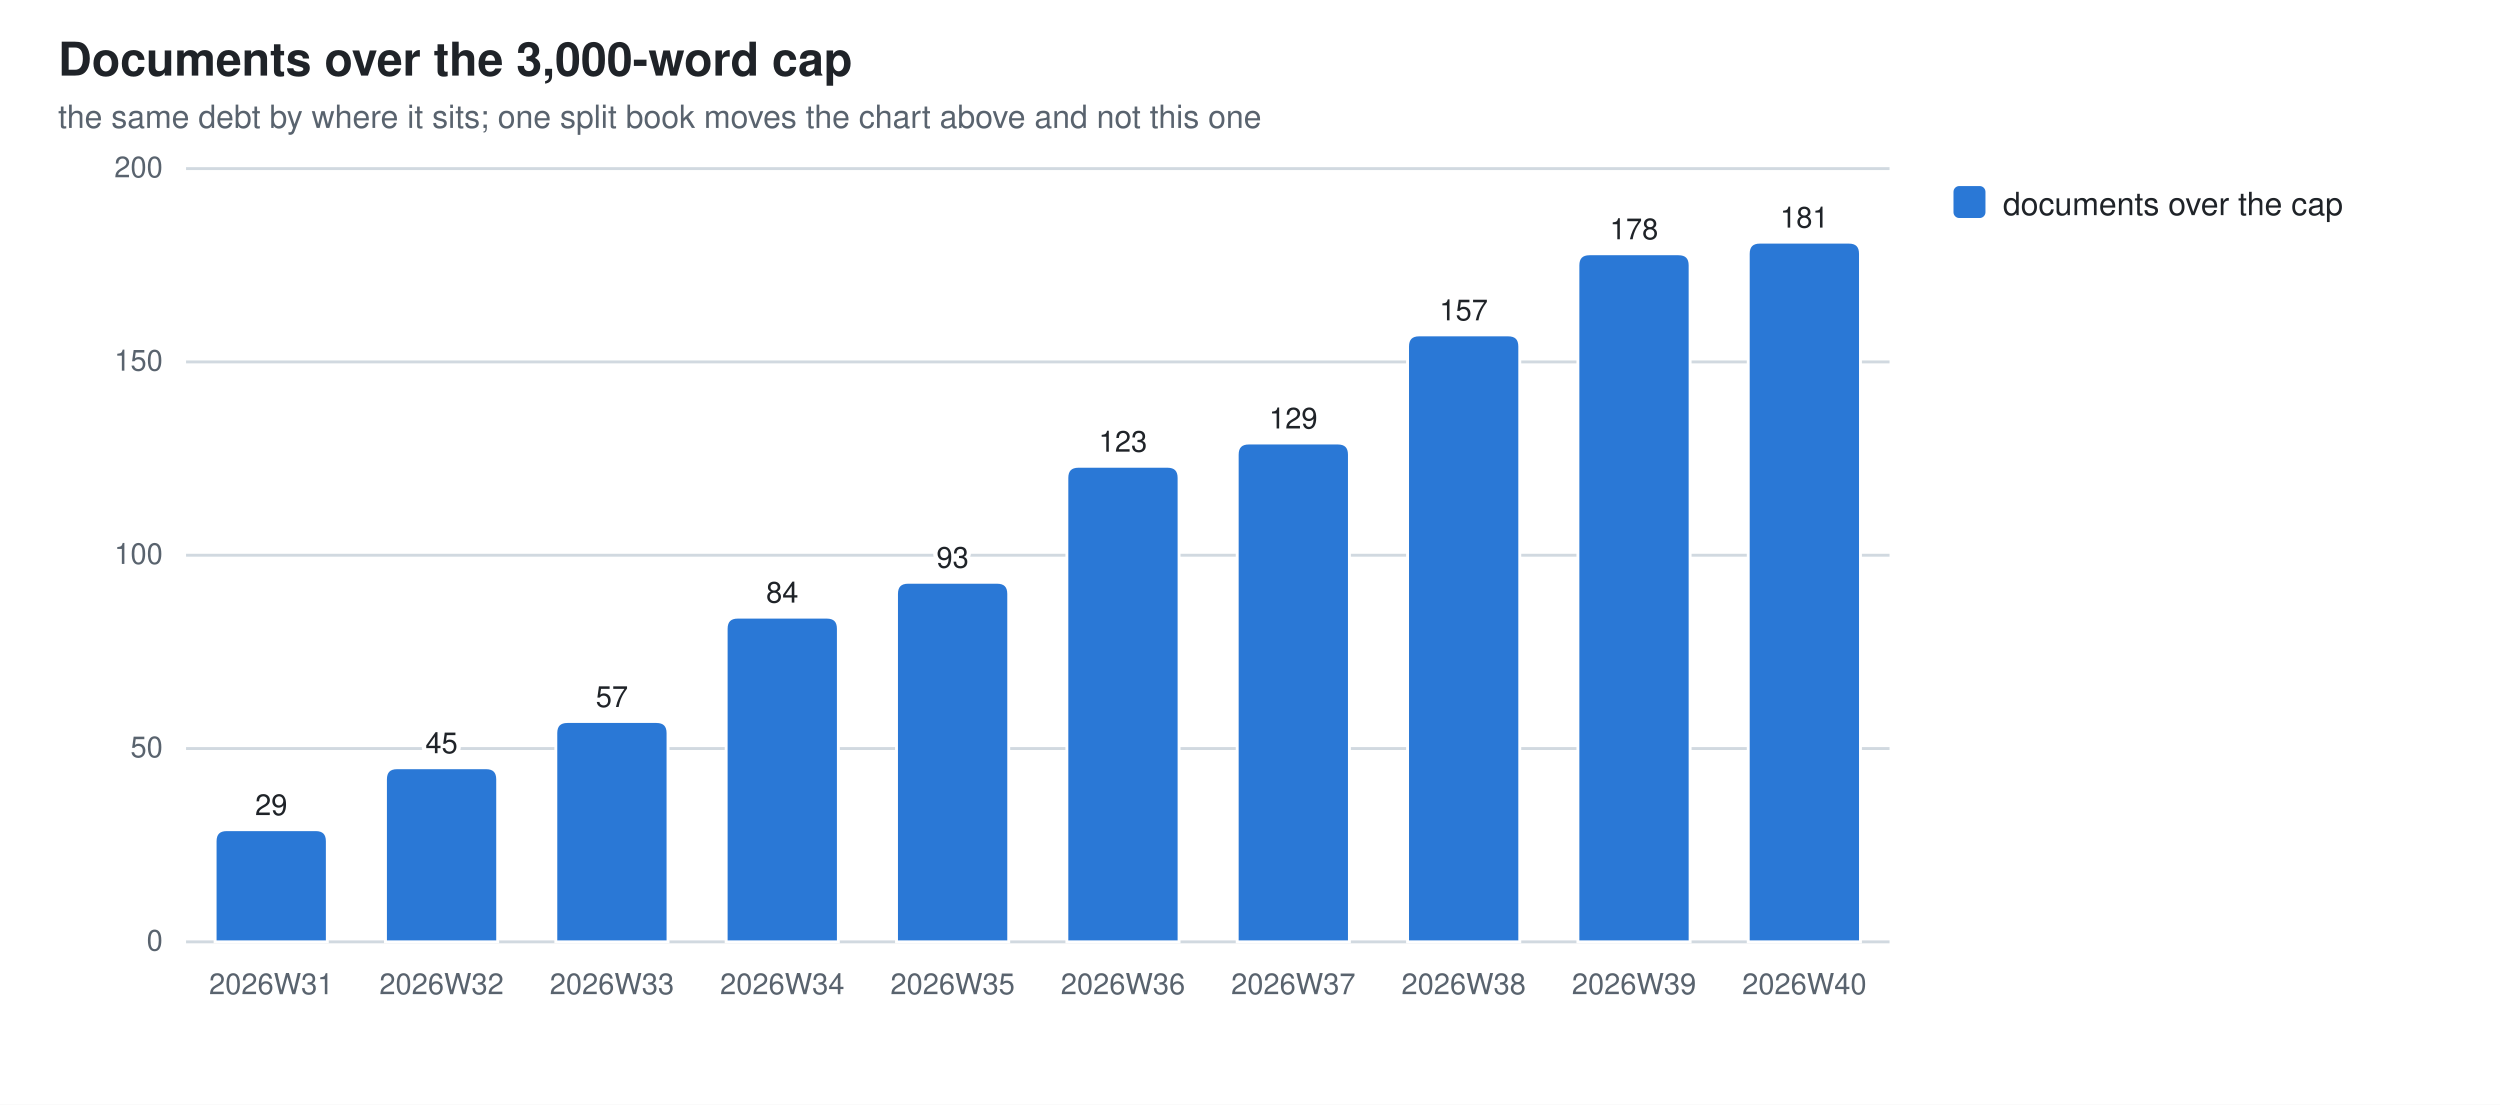
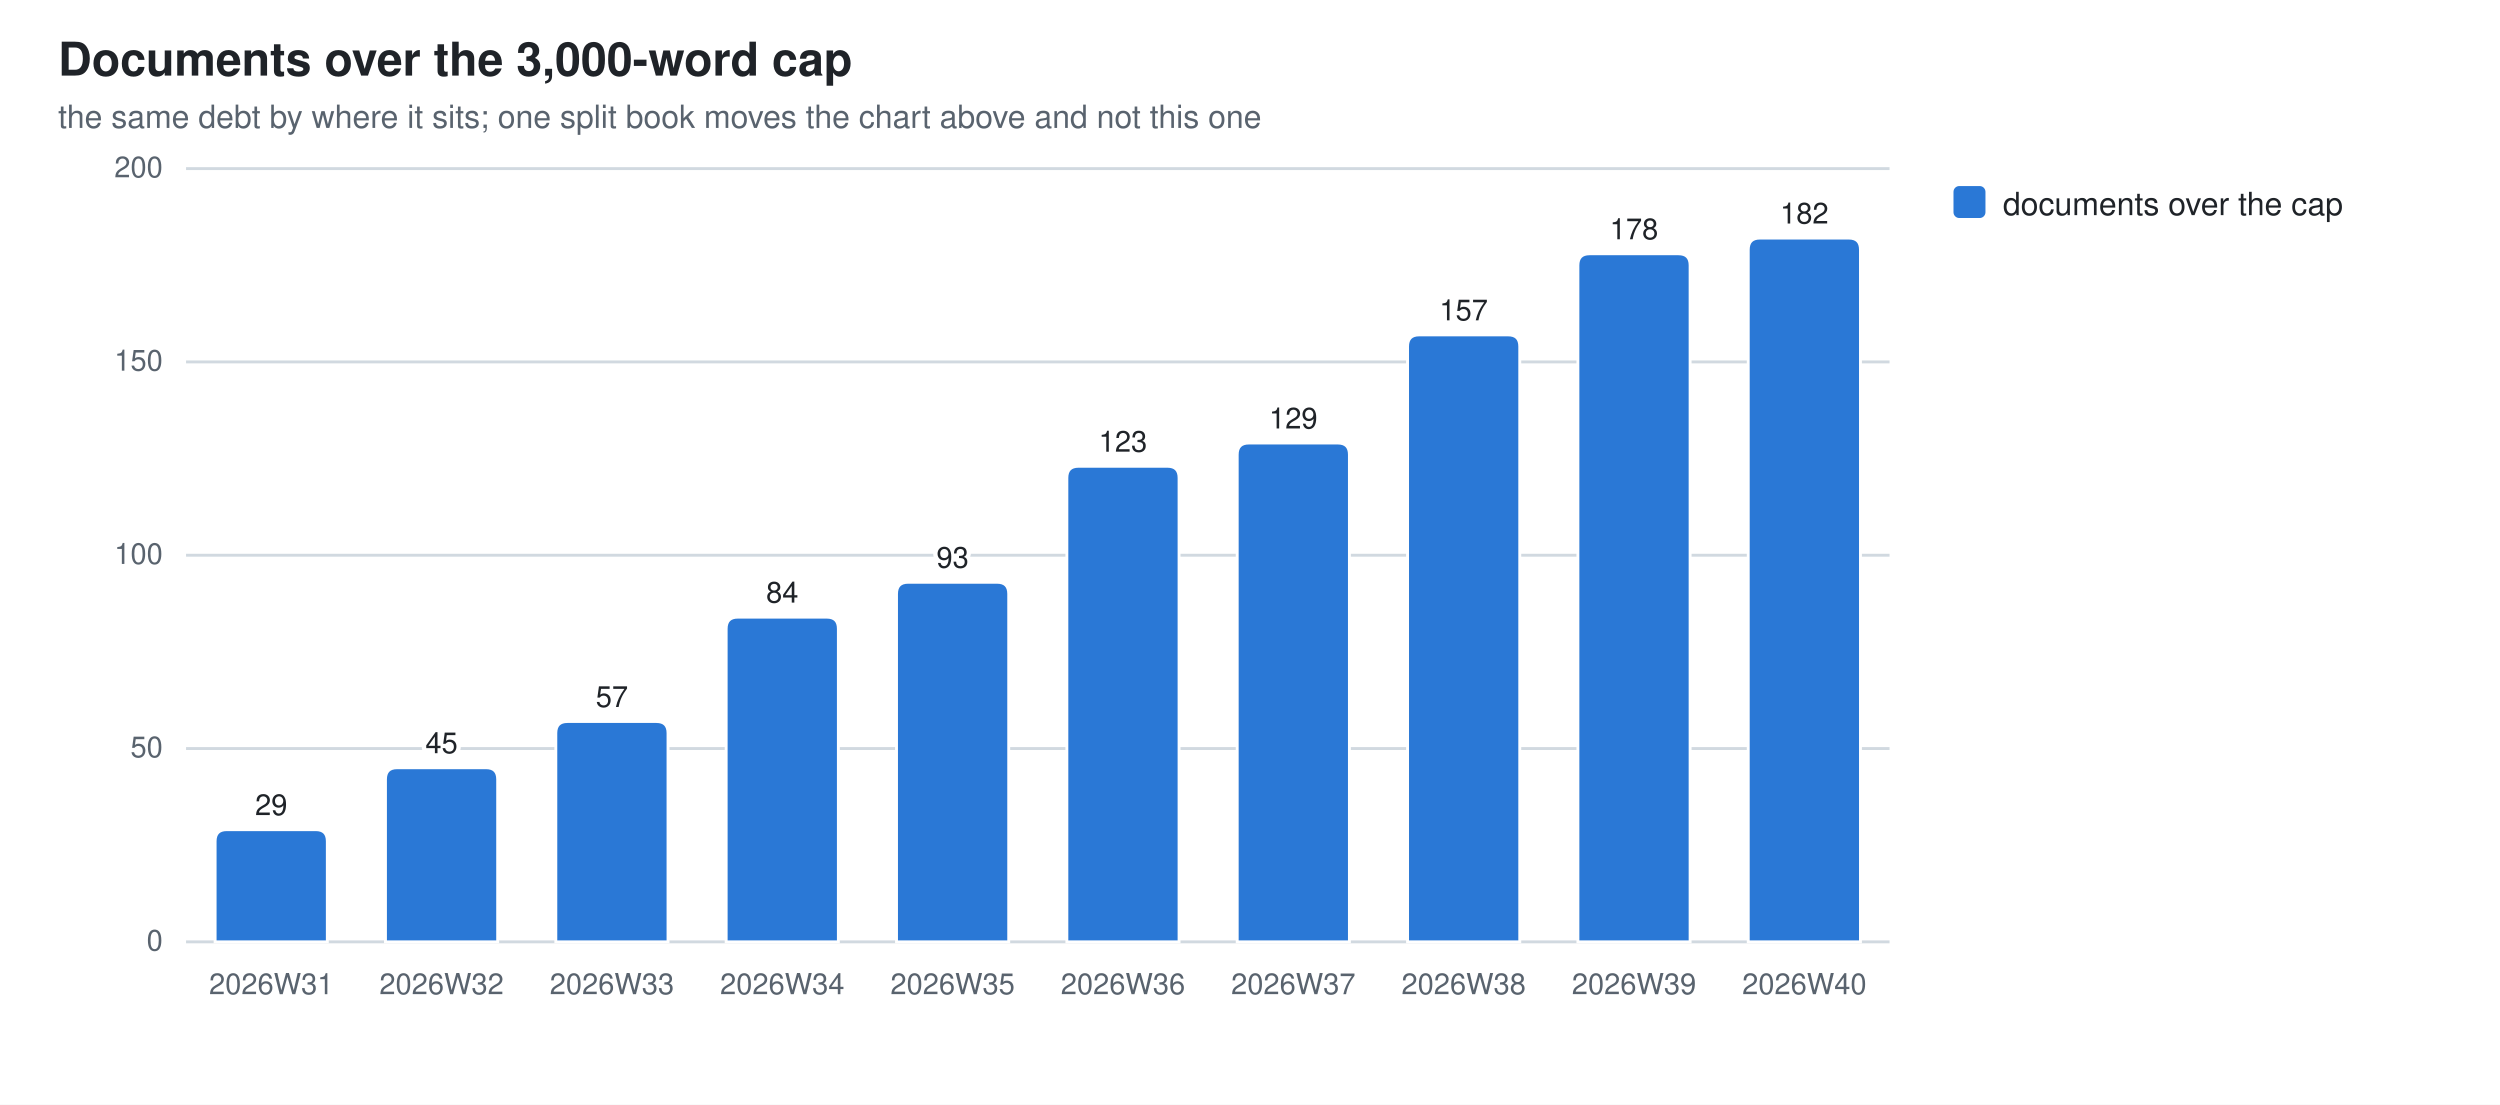
<svg xmlns="http://www.w3.org/2000/svg" width="860" height="380" viewBox="0 0 860 380" role="img" aria-label="Documents over the 3,000-word cap">
  <style>
  .bg{fill:#ffffff} .fg{fill:#1f2328} .mut{fill:#59636e} .grid{stroke:#d1d9e0}
  .seg{stroke:#ffffff;stroke-width:1}
  .val{paint-order:stroke;stroke:#ffffff;stroke-width:3px;stroke-linejoin:round}
  .s0{fill:#2a78d6}
  @media (prefers-color-scheme: dark){
    .bg{fill:#0d1117} .fg{fill:#e6edf3} .mut{fill:#9198a1} .grid{stroke:#30363d}
    .seg{stroke:#0d1117} .val{stroke:#0d1117} .s0{fill:#3987e5}}
  text{font-family:-apple-system,BlinkMacSystemFont,"Segoe UI",Helvetica,Arial,sans-serif}
</style>
  <rect class="bg" width="860" height="380" />
  <text class="fg" x="20" y="26" font-size="16" font-weight="600">Documents over the 3,000-word cap</text>
  <text class="mut" x="20" y="44" font-size="11">the same debt by where it sits; one split book moves the chart above and not this one</text>
  <line class="grid" x1="64" y1="324.0" x2="650.0" y2="324.0" stroke-width="1" />
  <text class="mut" x="56" y="327.0" font-size="10" text-anchor="end">0</text>
  <line class="grid" x1="64" y1="257.5" x2="650.0" y2="257.5" stroke-width="1" />
  <text class="mut" x="56" y="260.5" font-size="10" text-anchor="end">50</text>
  <line class="grid" x1="64" y1="191.0" x2="650.0" y2="191.0" stroke-width="1" />
  <text class="mut" x="56" y="194.0" font-size="10" text-anchor="end">100</text>
  <line class="grid" x1="64" y1="124.5" x2="650.0" y2="124.5" stroke-width="1" />
  <text class="mut" x="56" y="127.5" font-size="10" text-anchor="end">150</text>
  <line class="grid" x1="64" y1="58.0" x2="650.0" y2="58.0" stroke-width="1" />
  <text class="mut" x="56" y="61.0" font-size="10" text-anchor="end">200</text>
  <path class="seg s0" d="M74.0,324.0 V289.4 Q74.0,285.4 78.0,285.4 H108.6 Q112.6,285.4 112.6,289.4 V324.0 Z" />
  <text class="mut" x="93.3" y="342" font-size="10" text-anchor="middle">2026W31</text>
  <text class="fg val" x="93.3" y="280.4" font-size="10" text-anchor="middle">29</text>
  <path class="seg s0" d="M132.6,324.0 V268.1 Q132.6,264.1 136.6,264.1 H167.2 Q171.2,264.1 171.2,268.1 V324.0 Z" />
  <text class="mut" x="151.9" y="342" font-size="10" text-anchor="middle">2026W32</text>
  <text class="fg val" x="151.9" y="259.1" font-size="10" text-anchor="middle">45</text>
  <path class="seg s0" d="M191.2,324.0 V252.2 Q191.2,248.2 195.2,248.2 H225.8 Q229.8,248.2 229.8,252.2 V324.0 Z" />
  <text class="mut" x="210.5" y="342" font-size="10" text-anchor="middle">2026W33</text>
  <text class="fg val" x="210.5" y="243.2" font-size="10" text-anchor="middle">57</text>
  <path class="seg s0" d="M249.8,324.0 V216.3 Q249.8,212.3 253.8,212.3 H284.4 Q288.4,212.3 288.4,216.3 V324.0 Z" />
  <text class="mut" x="269.1" y="342" font-size="10" text-anchor="middle">2026W34</text>
  <text class="fg val" x="269.1" y="207.3" font-size="10" text-anchor="middle">84</text>
  <path class="seg s0" d="M308.4,324.0 V204.3 Q308.4,200.3 312.4,200.3 H343.0 Q347.0,200.3 347.0,204.3 V324.0 Z" />
  <text class="mut" x="327.7" y="342" font-size="10" text-anchor="middle">2026W35</text>
  <text class="fg val" x="327.7" y="195.3" font-size="10" text-anchor="middle">93</text>
  <path class="seg s0" d="M367.0,324.0 V164.4 Q367.0,160.4 371.0,160.4 H401.6 Q405.6,160.4 405.6,164.4 V324.0 Z" />
  <text class="mut" x="386.3" y="342" font-size="10" text-anchor="middle">2026W36</text>
  <text class="fg val" x="386.3" y="155.4" font-size="10" text-anchor="middle">123</text>
  <path class="seg s0" d="M425.6,324.0 V156.4 Q425.6,152.4 429.6,152.4 H460.2 Q464.2,152.4 464.2,156.4 V324.0 Z" />
  <text class="mut" x="444.9" y="342" font-size="10" text-anchor="middle">2026W37</text>
  <text class="fg val" x="444.9" y="147.4" font-size="10" text-anchor="middle">129</text>
  <path class="seg s0" d="M484.2,324.0 V119.2 Q484.2,115.2 488.2,115.2 H518.8 Q522.8,115.2 522.8,119.2 V324.0 Z" />
  <text class="mut" x="503.5" y="342" font-size="10" text-anchor="middle">2026W38</text>
  <text class="fg val" x="503.5" y="110.2" font-size="10" text-anchor="middle">157</text>
  <path class="seg s0" d="M542.8,324.0 V91.3 Q542.8,87.3 546.8,87.3 H577.4 Q581.4,87.3 581.4,91.3 V324.0 Z" />
  <text class="mut" x="562.1" y="342" font-size="10" text-anchor="middle">2026W39</text>
  <text class="fg val" x="562.1" y="82.3" font-size="10" text-anchor="middle">178</text>
-   <path class="seg s0" d="M601.4,324.0 V87.3 Q601.4,83.3 605.4,83.3 H636.0 Q640.0,83.3 640.0,87.3 V324.0 Z" />
+   <path class="seg s0" d="M601.4,324.0 V85.9 Q601.4,81.9 605.4,81.9 H636.0 Q640.0,81.9 640.0,85.9 V324.0 Z" />
  <text class="mut" x="620.7" y="342" font-size="10" text-anchor="middle">2026W40</text>
-   <text class="fg val" x="620.7" y="78.3" font-size="10" text-anchor="middle">181</text>
+   <text class="fg val" x="620.7" y="76.9" font-size="10" text-anchor="middle">182</text>
  <rect class="s0" x="672" y="64" width="11" height="11" rx="2" />
  <text class="fg" y="74" font-size="11">
    <tspan x="689" dy="0">documents over the cap</tspan>
  </text>
</svg>
